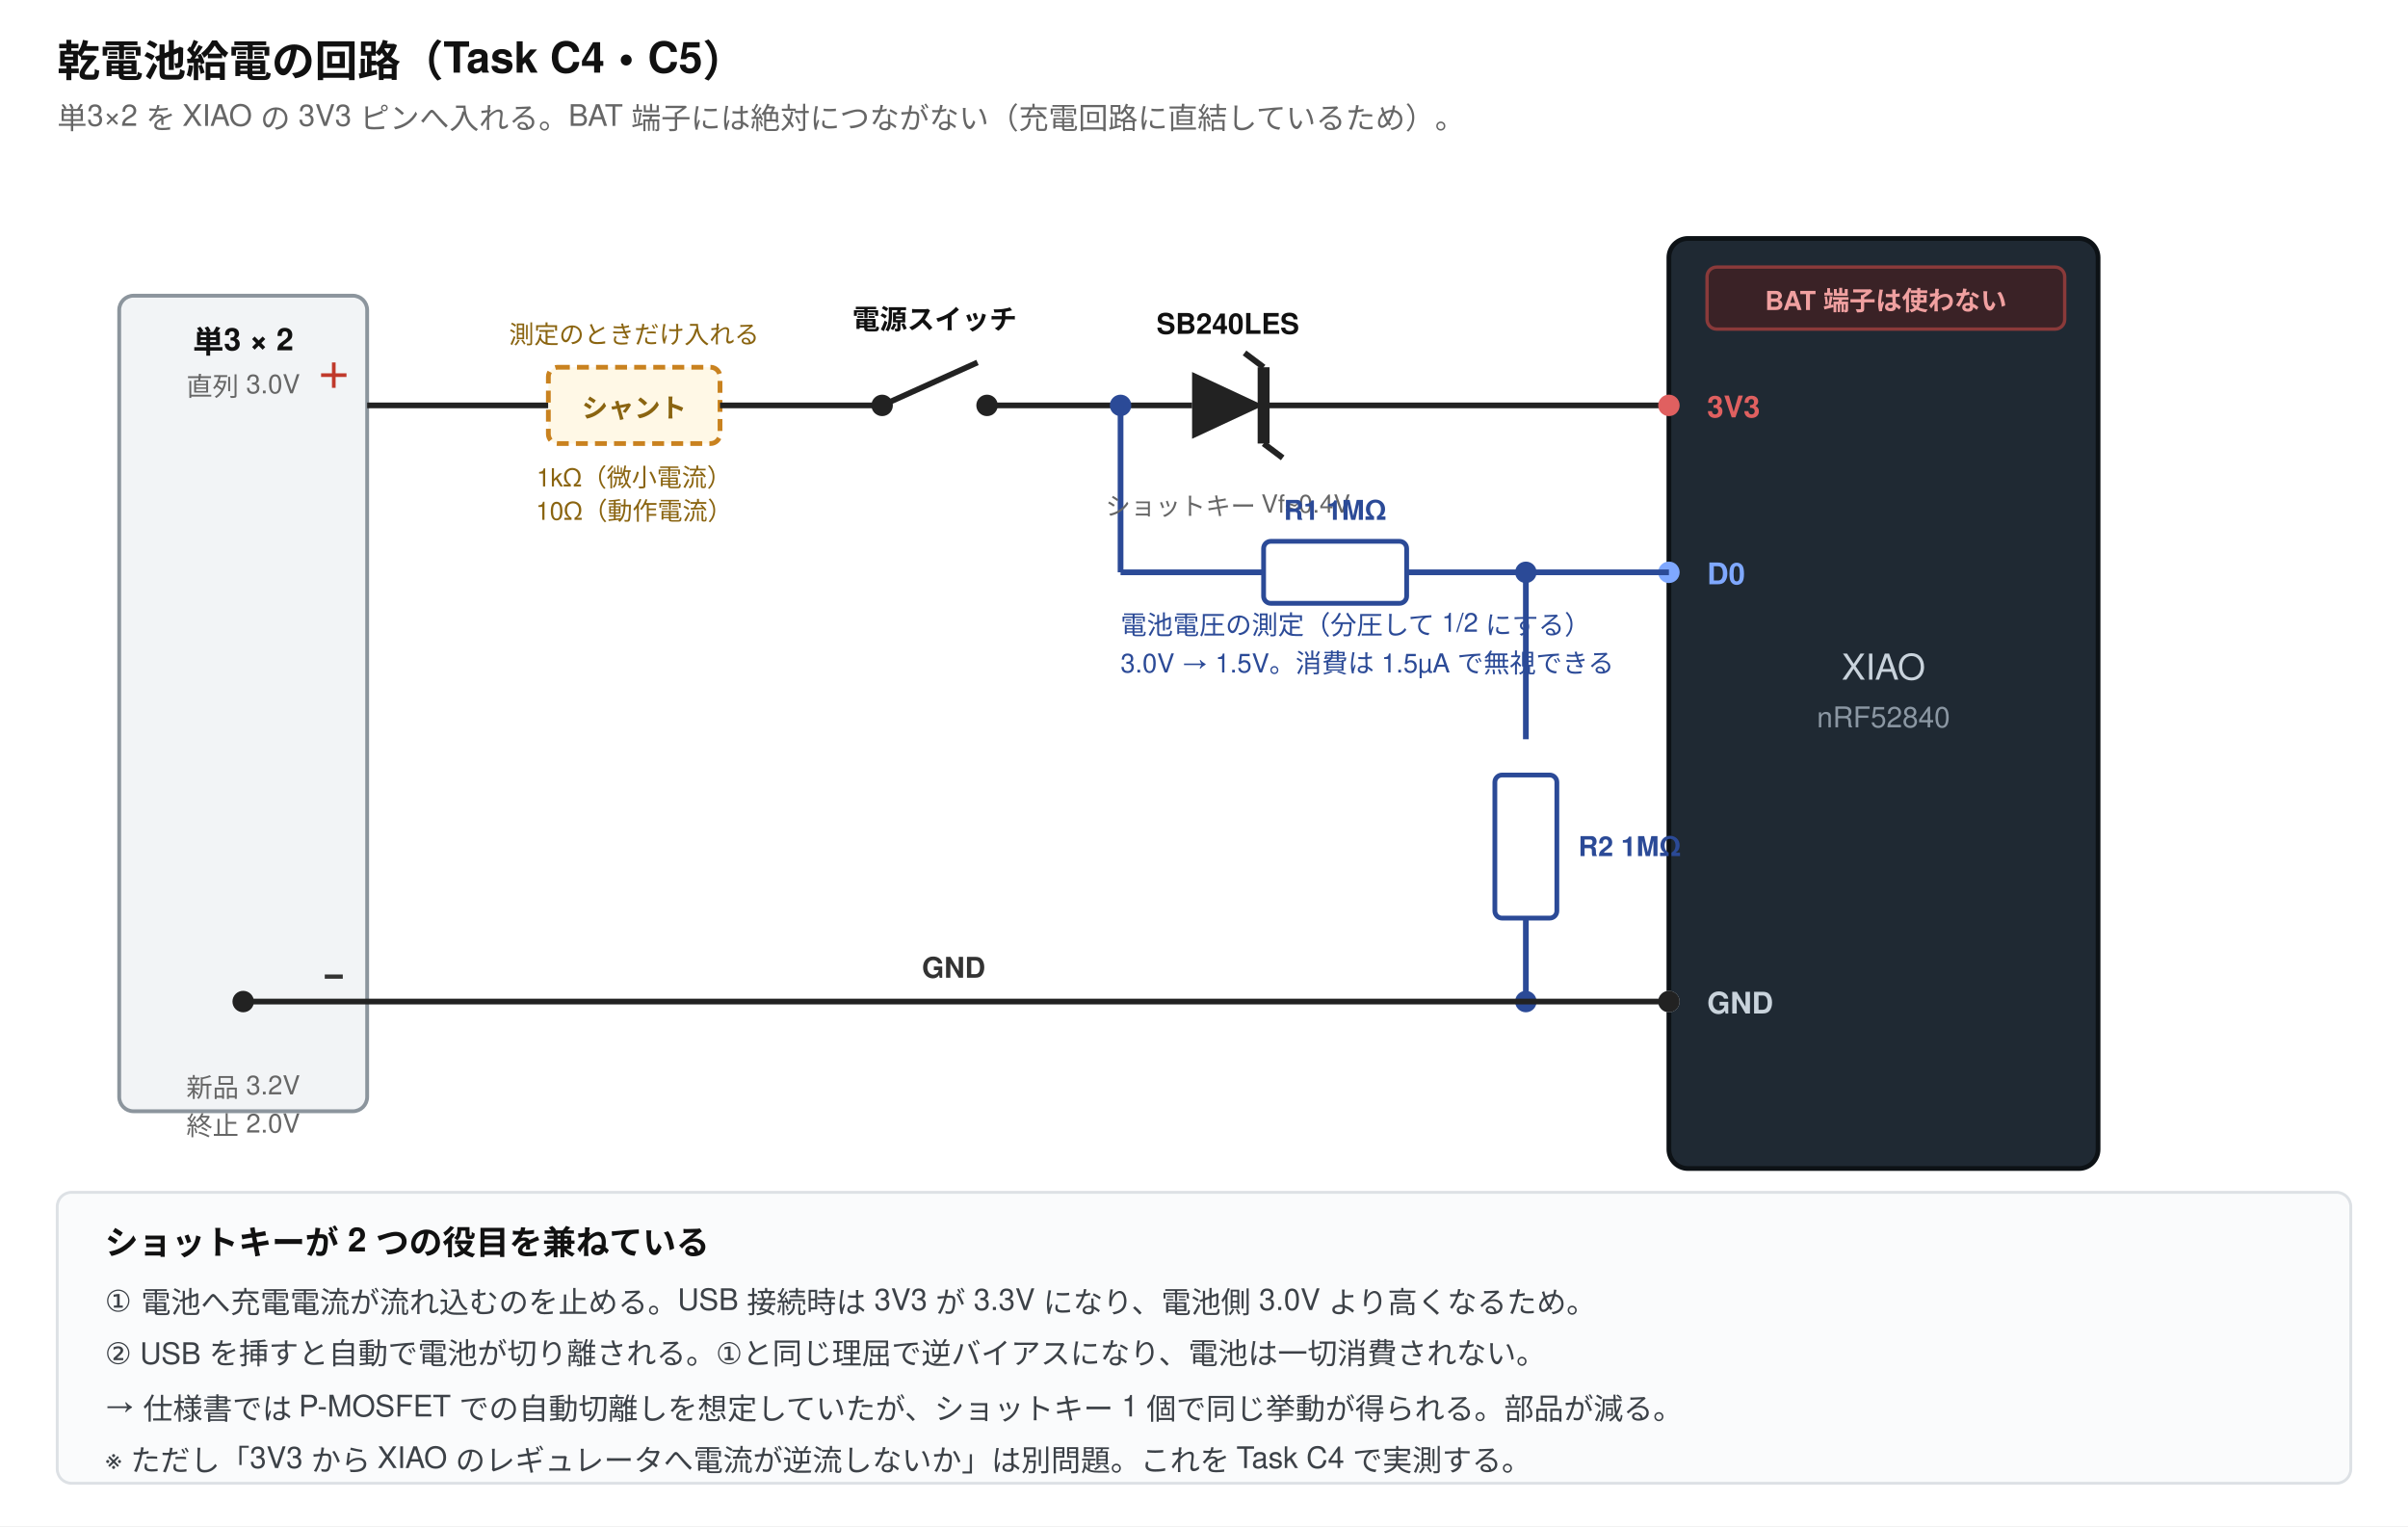
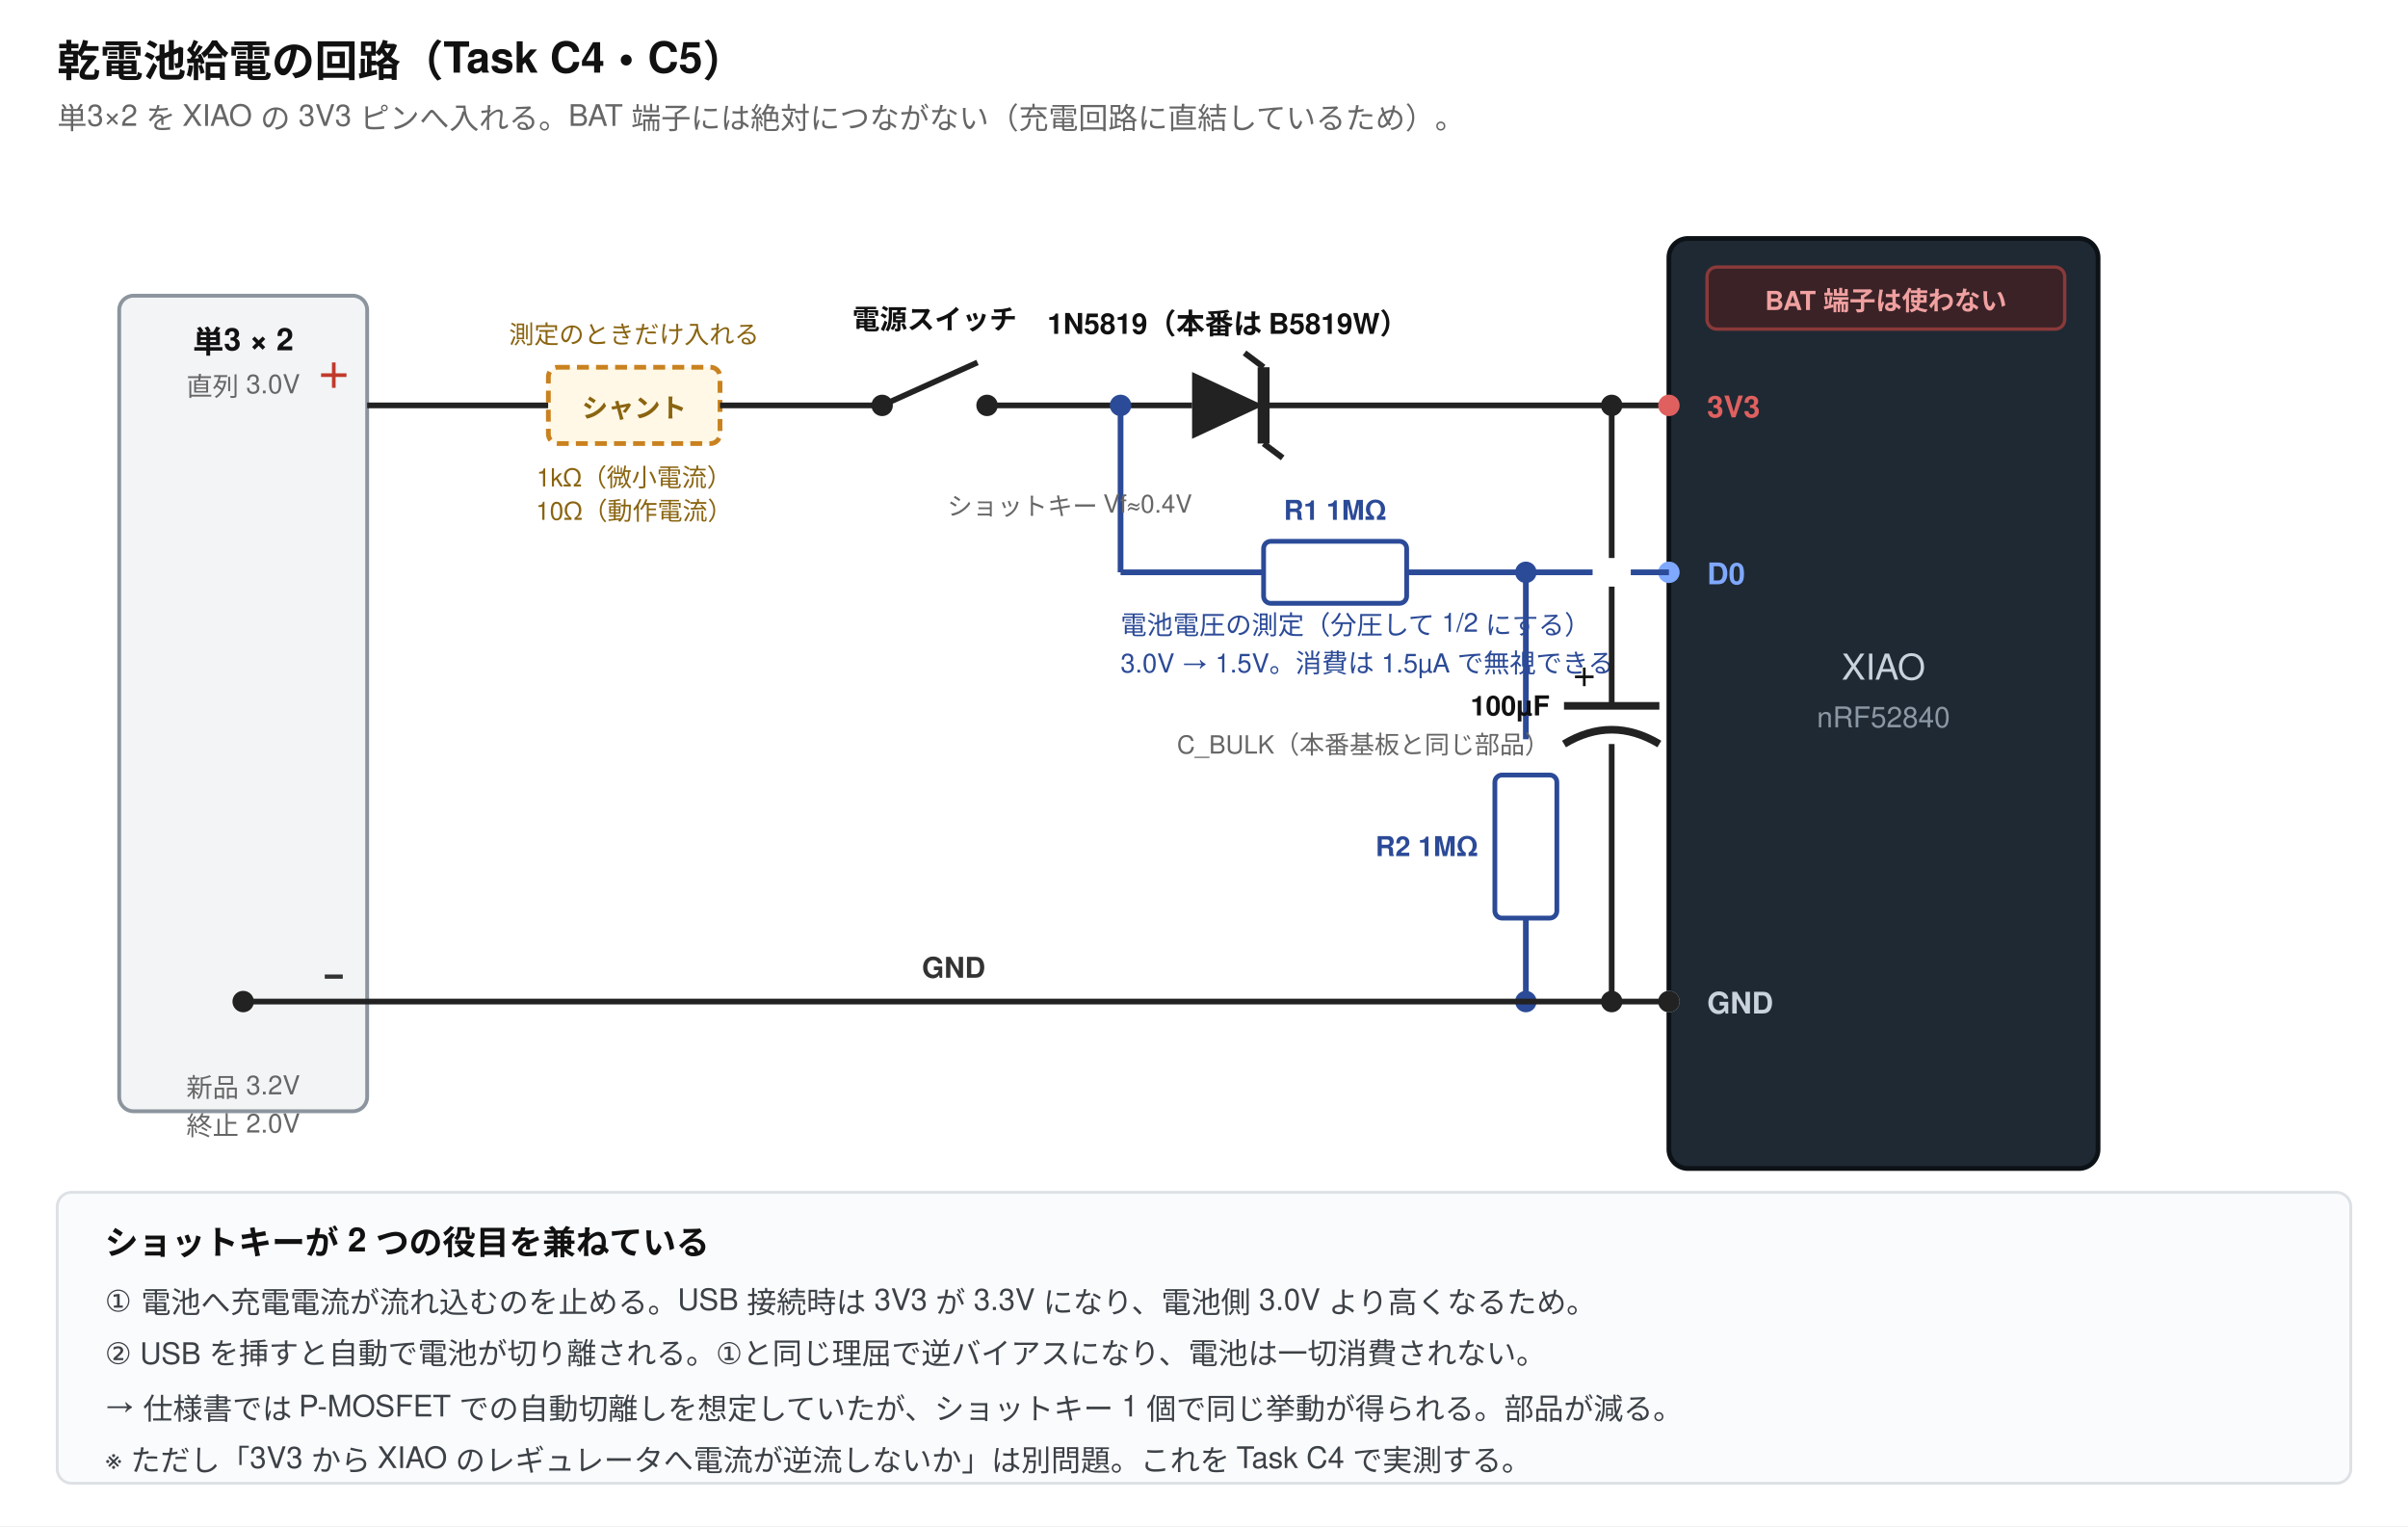
<svg xmlns="http://www.w3.org/2000/svg" viewBox="0 0 1010 640" width="1010" height="640" font-family="Helvetica, Arial, sans-serif">
  <rect width="1010" height="640" fill="#ffffff" />
  <text x="24" y="32" font-size="18" font-weight="bold" fill="#111">乾電池給電の回路（Task C4・C5）</text>
  <text x="24" y="54" font-size="12.5" fill="#666">単3×2 を XIAO の 3V3 ピンへ入れる。BAT 端子には絶対につながない（充電回路に直結しているため）。</text>
  <rect x="50" y="124" width="104" height="342" rx="6" fill="#f2f4f6" stroke="#8c959d" stroke-width="1.6" />
  <text x="102" y="148" text-anchor="middle" font-size="13" font-weight="bold" fill="#111">単3 × 2</text>
  <text x="102" y="166" text-anchor="middle" font-size="11" fill="#666">直列 3.0V</text>
  <text x="140" y="163" text-anchor="middle" font-size="15" font-weight="bold" fill="#c0392b">＋</text>
  <text x="140" y="413" text-anchor="middle" font-size="15" font-weight="bold" fill="#333">−</text>
  <text x="102" y="460" text-anchor="middle" font-size="11" fill="#666">新品 3.2V</text>
  <text x="102" y="476" text-anchor="middle" font-size="11" fill="#666">終止 2.0V</text>
  <line x1="154" y1="170" x2="230" y2="170" stroke="#222" stroke-width="2.4" />
  <rect x="230" y="154" width="72" height="32" rx="4" fill="#fff8e6" stroke="#c9821f" stroke-width="2" stroke-dasharray="5,3" />
  <text x="266" y="175" text-anchor="middle" font-size="11" font-weight="bold" fill="#8a6410">シャント</text>
  <text x="266" y="144" text-anchor="middle" font-size="10.5" fill="#8a6410">測定のときだけ入れる</text>
  <text x="266" y="204" text-anchor="middle" font-size="10.5" fill="#8a6410">1kΩ（微小電流）</text>
  <text x="266" y="218" text-anchor="middle" font-size="10.5" fill="#8a6410">10Ω（動作電流）</text>
  <line x1="302" y1="170" x2="370" y2="170" stroke="#222" stroke-width="2.4" />
  <circle cx="370" cy="170" r="4.5" fill="#222" />
  <line x1="370" y1="170" x2="410" y2="152" stroke="#222" stroke-width="2.4" />
  <circle cx="414" cy="170" r="4.5" fill="#222" />
  <text x="392" y="138" text-anchor="middle" font-size="11.5" font-weight="bold" fill="#111">電源スイッチ</text>
  <line x1="414" y1="170" x2="500" y2="170" stroke="#222" stroke-width="2.4" />
  <circle cx="470" cy="170" r="4.5" fill="#2b4a97" />
  <line x1="470" y1="170" x2="470" y2="240" stroke="#2b4a97" stroke-width="2.4" />
  <polygon points="500,156 500,184 530,170" fill="#222" />
  <line x1="530" y1="154" x2="530" y2="186" stroke="#222" stroke-width="5" />
  <path d="M 530 154 l -8 -6 M 530 186 l 8 6" stroke="#222" stroke-width="2.5" fill="none" />
-   <text x="515" y="140" text-anchor="middle" font-size="12" font-weight="bold" fill="#111">SB240LES</text>
-   <text x="515" y="216" text-anchor="middle" font-size="10.5" fill="#666">ショットキー Vf≈0.4V</text>
+   <text x="515" y="140" text-anchor="middle" font-size="12" font-weight="bold" fill="#111">1N5819（本番は B5819W）</text>
+   <text x="500" y="216" text-anchor="end" font-size="10.5" fill="#666">ショットキー Vf≈0.4V</text>
  <line x1="530" y1="170" x2="700" y2="170" stroke="#222" stroke-width="2.4" />
  <rect x="700" y="100" width="180" height="390" rx="8" fill="#1f2933" stroke="#0d1216" stroke-width="2" />
  <text x="790" y="285" text-anchor="middle" font-size="15" fill="#c9d3dc">XIAO</text>
  <text x="790" y="305" text-anchor="middle" font-size="12" fill="#8b97a3">nRF52840</text>
  <circle cx="700" cy="170" r="4.5" fill="#e06060" />
  <text x="716" y="175" font-size="12.5" font-weight="bold" fill="#e06060">3V3</text>
  <circle cx="700" cy="240" r="4.5" fill="#7fa8ff" />
  <text x="716" y="245" font-size="12.5" font-weight="bold" fill="#7fa8ff">D0</text>
  <circle cx="700" cy="420" r="4.5" fill="#c9d3dc" />
  <text x="716" y="425" font-size="12.5" font-weight="bold" fill="#c9d3dc">GND</text>
  <rect x="716" y="112" width="150" height="26" rx="4" fill="#3a2226" stroke="#8a3a3a" stroke-width="1.4" />
  <text x="791" y="130" text-anchor="middle" font-size="11" font-weight="bold" fill="#f0a0a0">BAT 端子は使わない</text>
  <line x1="470" y1="240" x2="640" y2="240" stroke="#2b4a97" stroke-width="2.4" />
  <line x1="640" y1="240" x2="700" y2="240" stroke="#2b4a97" stroke-width="2.4" />
  <rect x="530" y="227" width="60" height="26" rx="3" fill="#fff" stroke="#2b4a97" stroke-width="2" />
  <text x="560" y="218" text-anchor="middle" font-size="11.5" font-weight="bold" fill="#2b4a97">R1 1MΩ</text>
  <circle cx="640" cy="240" r="4.5" fill="#2b4a97" />
  <line x1="640" y1="240" x2="640" y2="310" stroke="#2b4a97" stroke-width="2.4" />
  <rect x="627" y="325" width="26" height="60" rx="3" fill="#fff" stroke="#2b4a97" stroke-width="2" />
-   <text x="662" y="359" font-size="11.5" font-weight="bold" fill="#2b4a97">R2 1MΩ</text>
+   <text x="620" y="359" text-anchor="end" font-size="11.5" font-weight="bold" fill="#2b4a97">R2 1MΩ</text>
  <line x1="640" y1="385" x2="640" y2="420" stroke="#2b4a97" stroke-width="2.4" />
  <circle cx="640" cy="420" r="4.5" fill="#2b4a97" />
  <text x="470" y="266" font-size="11" fill="#2b4a97">電池電圧の測定（分圧して 1/2 にする）</text>
  <text x="470" y="282" font-size="11" fill="#2b4a97">3.0V → 1.5V。消費は 1.5µA で無視できる</text>
  <line x1="102" y1="420" x2="700" y2="420" stroke="#222" stroke-width="2.4" />
  <circle cx="102" cy="420" r="4.5" fill="#222" />
  <circle cx="700" cy="420" r="4.5" fill="#222" />
  <text x="400" y="410" text-anchor="middle" font-size="12" font-weight="bold" fill="#333">GND</text>
+   <line x1="676" y1="170" x2="676" y2="296" stroke="#222" stroke-width="2.4" />
+   <rect x="668" y="234" width="16" height="12" fill="#ffffff" />
+   <line x1="656" y1="296" x2="696" y2="296" stroke="#222" stroke-width="3.2" />
+   <path d="M 656 312 Q 676 300 696 312" fill="none" stroke="#222" stroke-width="3.2" />
+   <line x1="676" y1="312" x2="676" y2="420" stroke="#222" stroke-width="2.4" />
+   <text x="670" y="288" text-anchor="end" font-size="11" font-weight="bold" fill="#111">＋</text>
+   <text x="650" y="300" text-anchor="end" font-size="11.5" font-weight="bold" fill="#111">100µF</text>
+   <text x="650" y="316" text-anchor="end" font-size="10.5" fill="#666">C_BULK（本番基板と同じ部品）</text>
+   <circle cx="676" cy="170" r="4.5" fill="#222" />
+   <circle cx="676" cy="420" r="4.5" fill="#222" />
  <rect x="24" y="500" width="962" height="122" rx="6" fill="#fafbfc" stroke="#dde1e5" stroke-width="1.2" />
  <text x="44" y="526" font-size="14" font-weight="bold" fill="#111">ショットキーが 2 つの役目を兼ねている</text>
  <text x="44" y="550" font-size="12.5" fill="#3c4147">① 電池へ充電電流が流れ込むのを止める。USB 接続時は 3V3 が 3.3V になり、電池側 3.0V より高くなるため。</text>
  <text x="44" y="572" font-size="12.5" fill="#3c4147">② USB を挿すと自動で電池が切り離される。①と同じ理屈で逆バイアスになり、電池は一切消費されない。</text>
  <text x="44" y="594" font-size="12.5" fill="#3c4147">→ 仕様書では P-MOSFET での自動切離しを想定していたが、ショットキー 1 個で同じ挙動が得られる。部品が減る。</text>
  <text x="44" y="616" font-size="12.5" fill="#3c4147">※ ただし「3V3 から XIAO のレギュレータへ電流が逆流しないか」は別問題。これを Task C4 で実測する。</text>
</svg>
